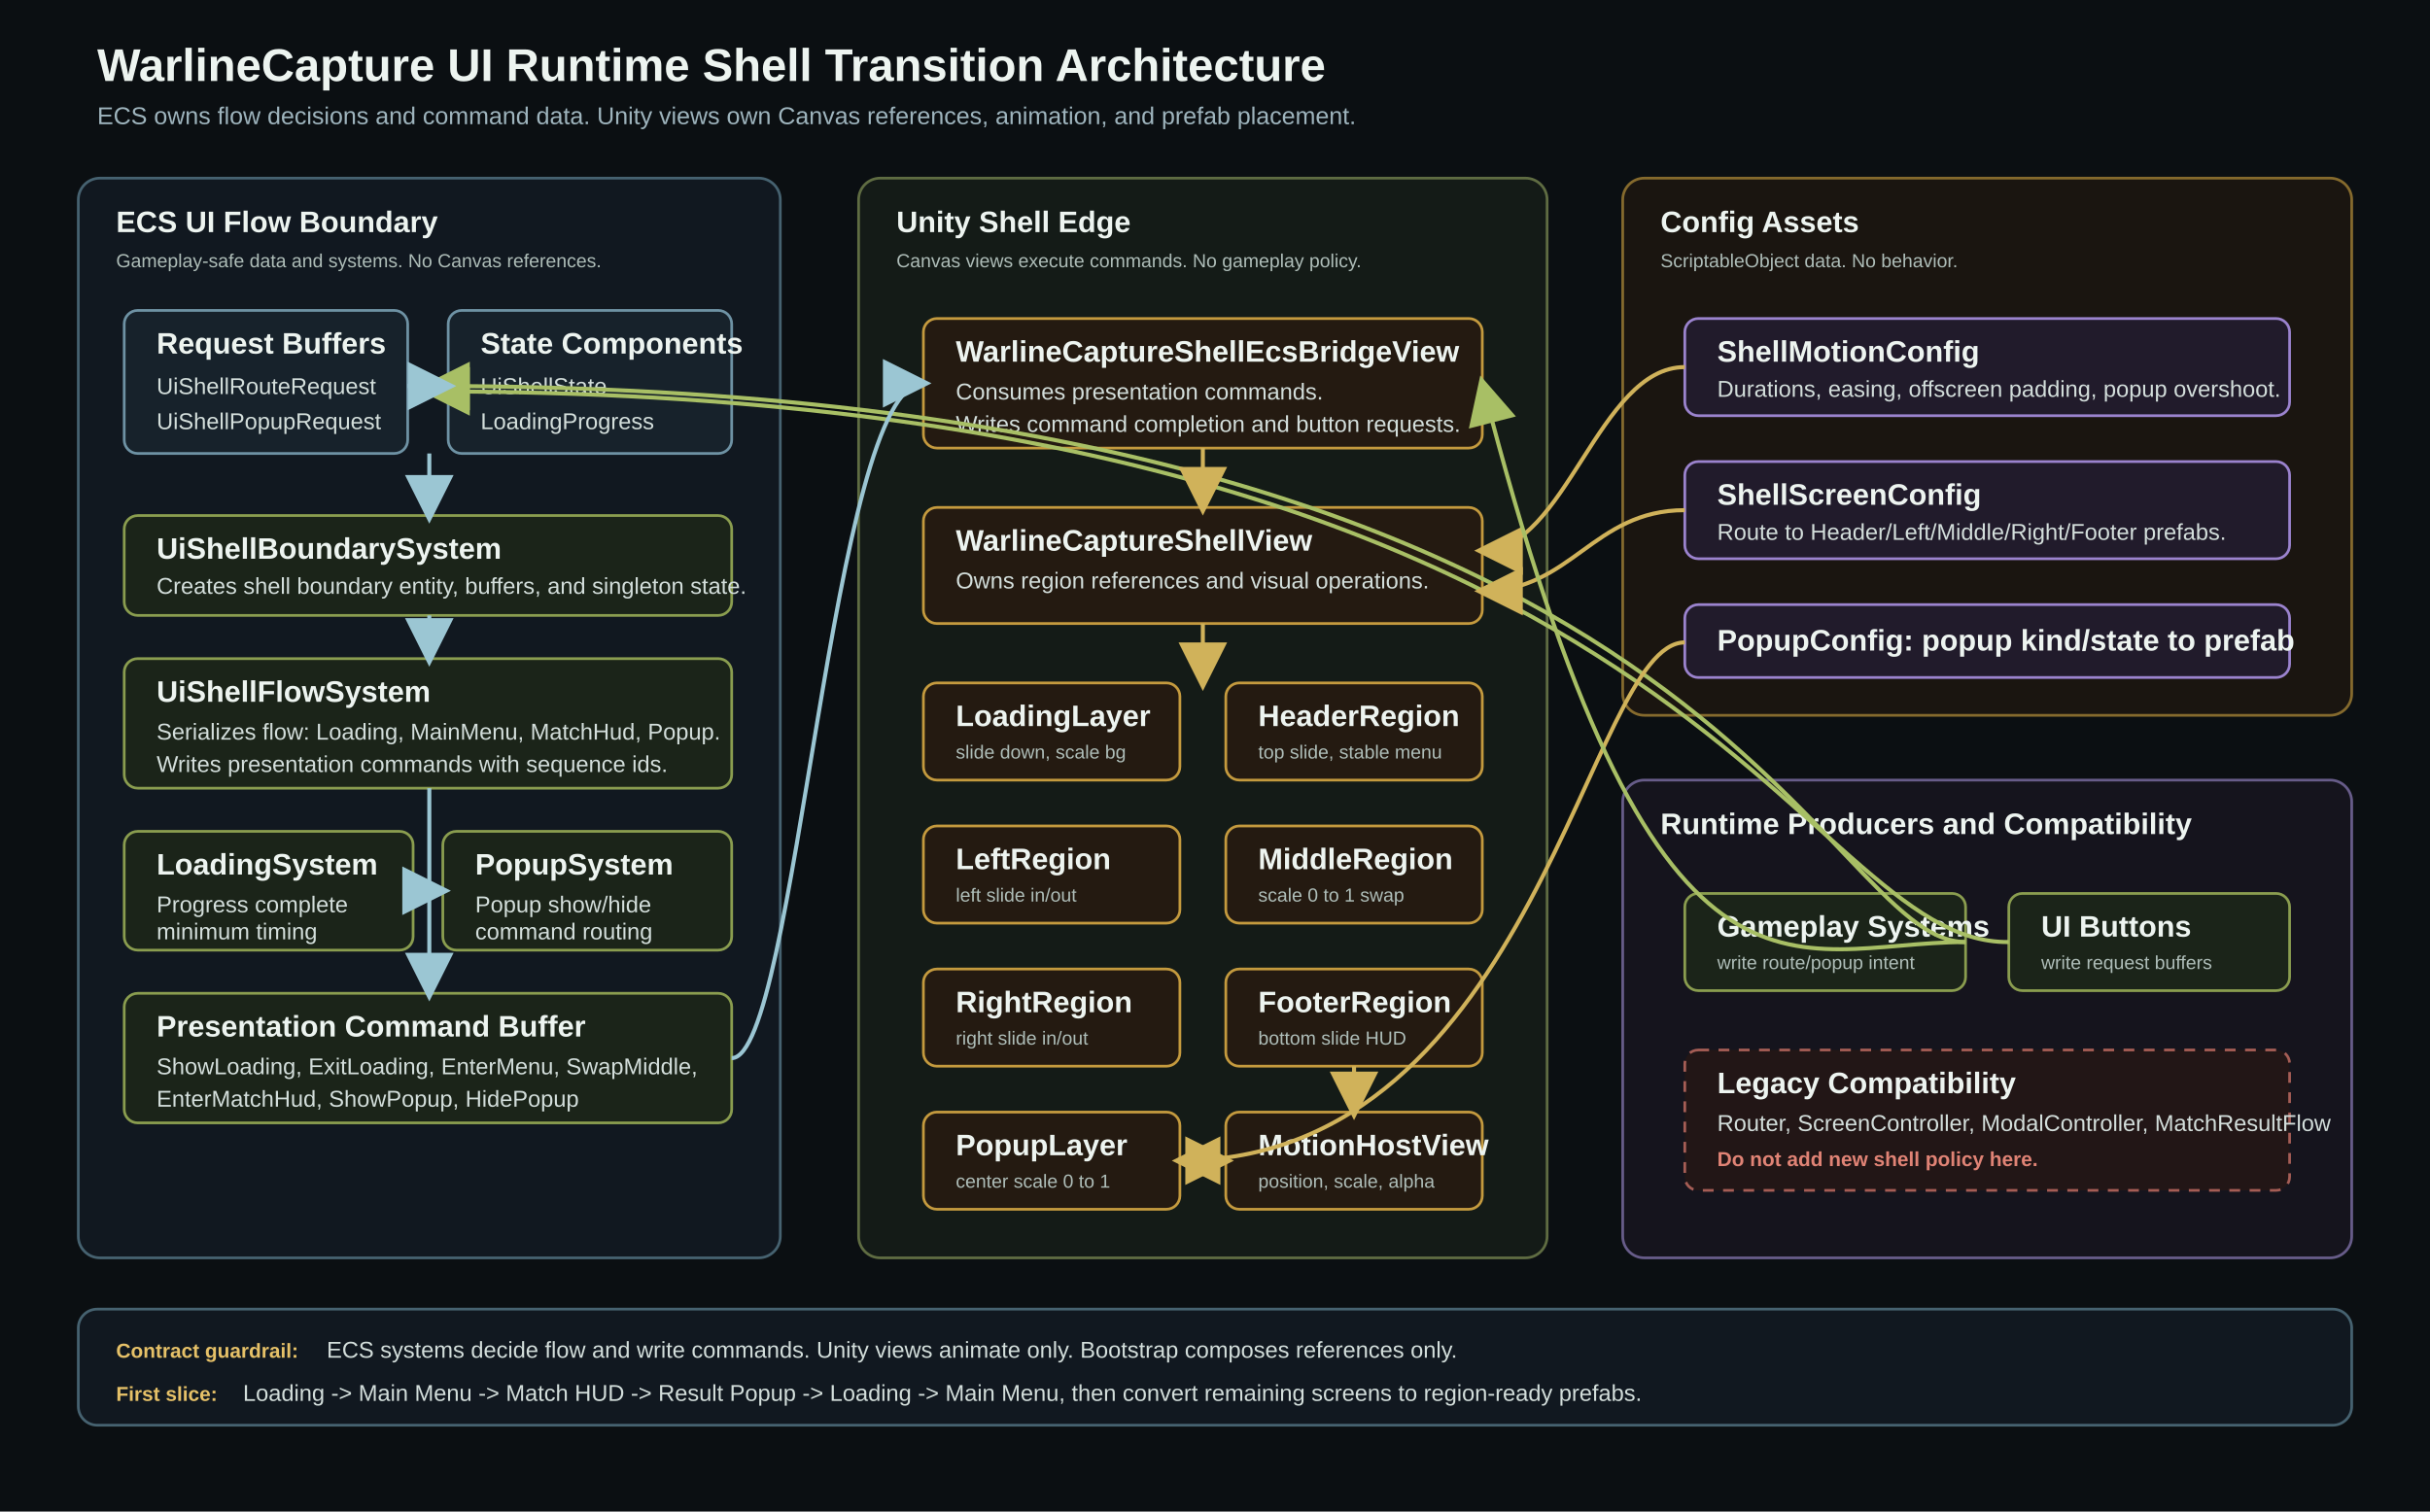
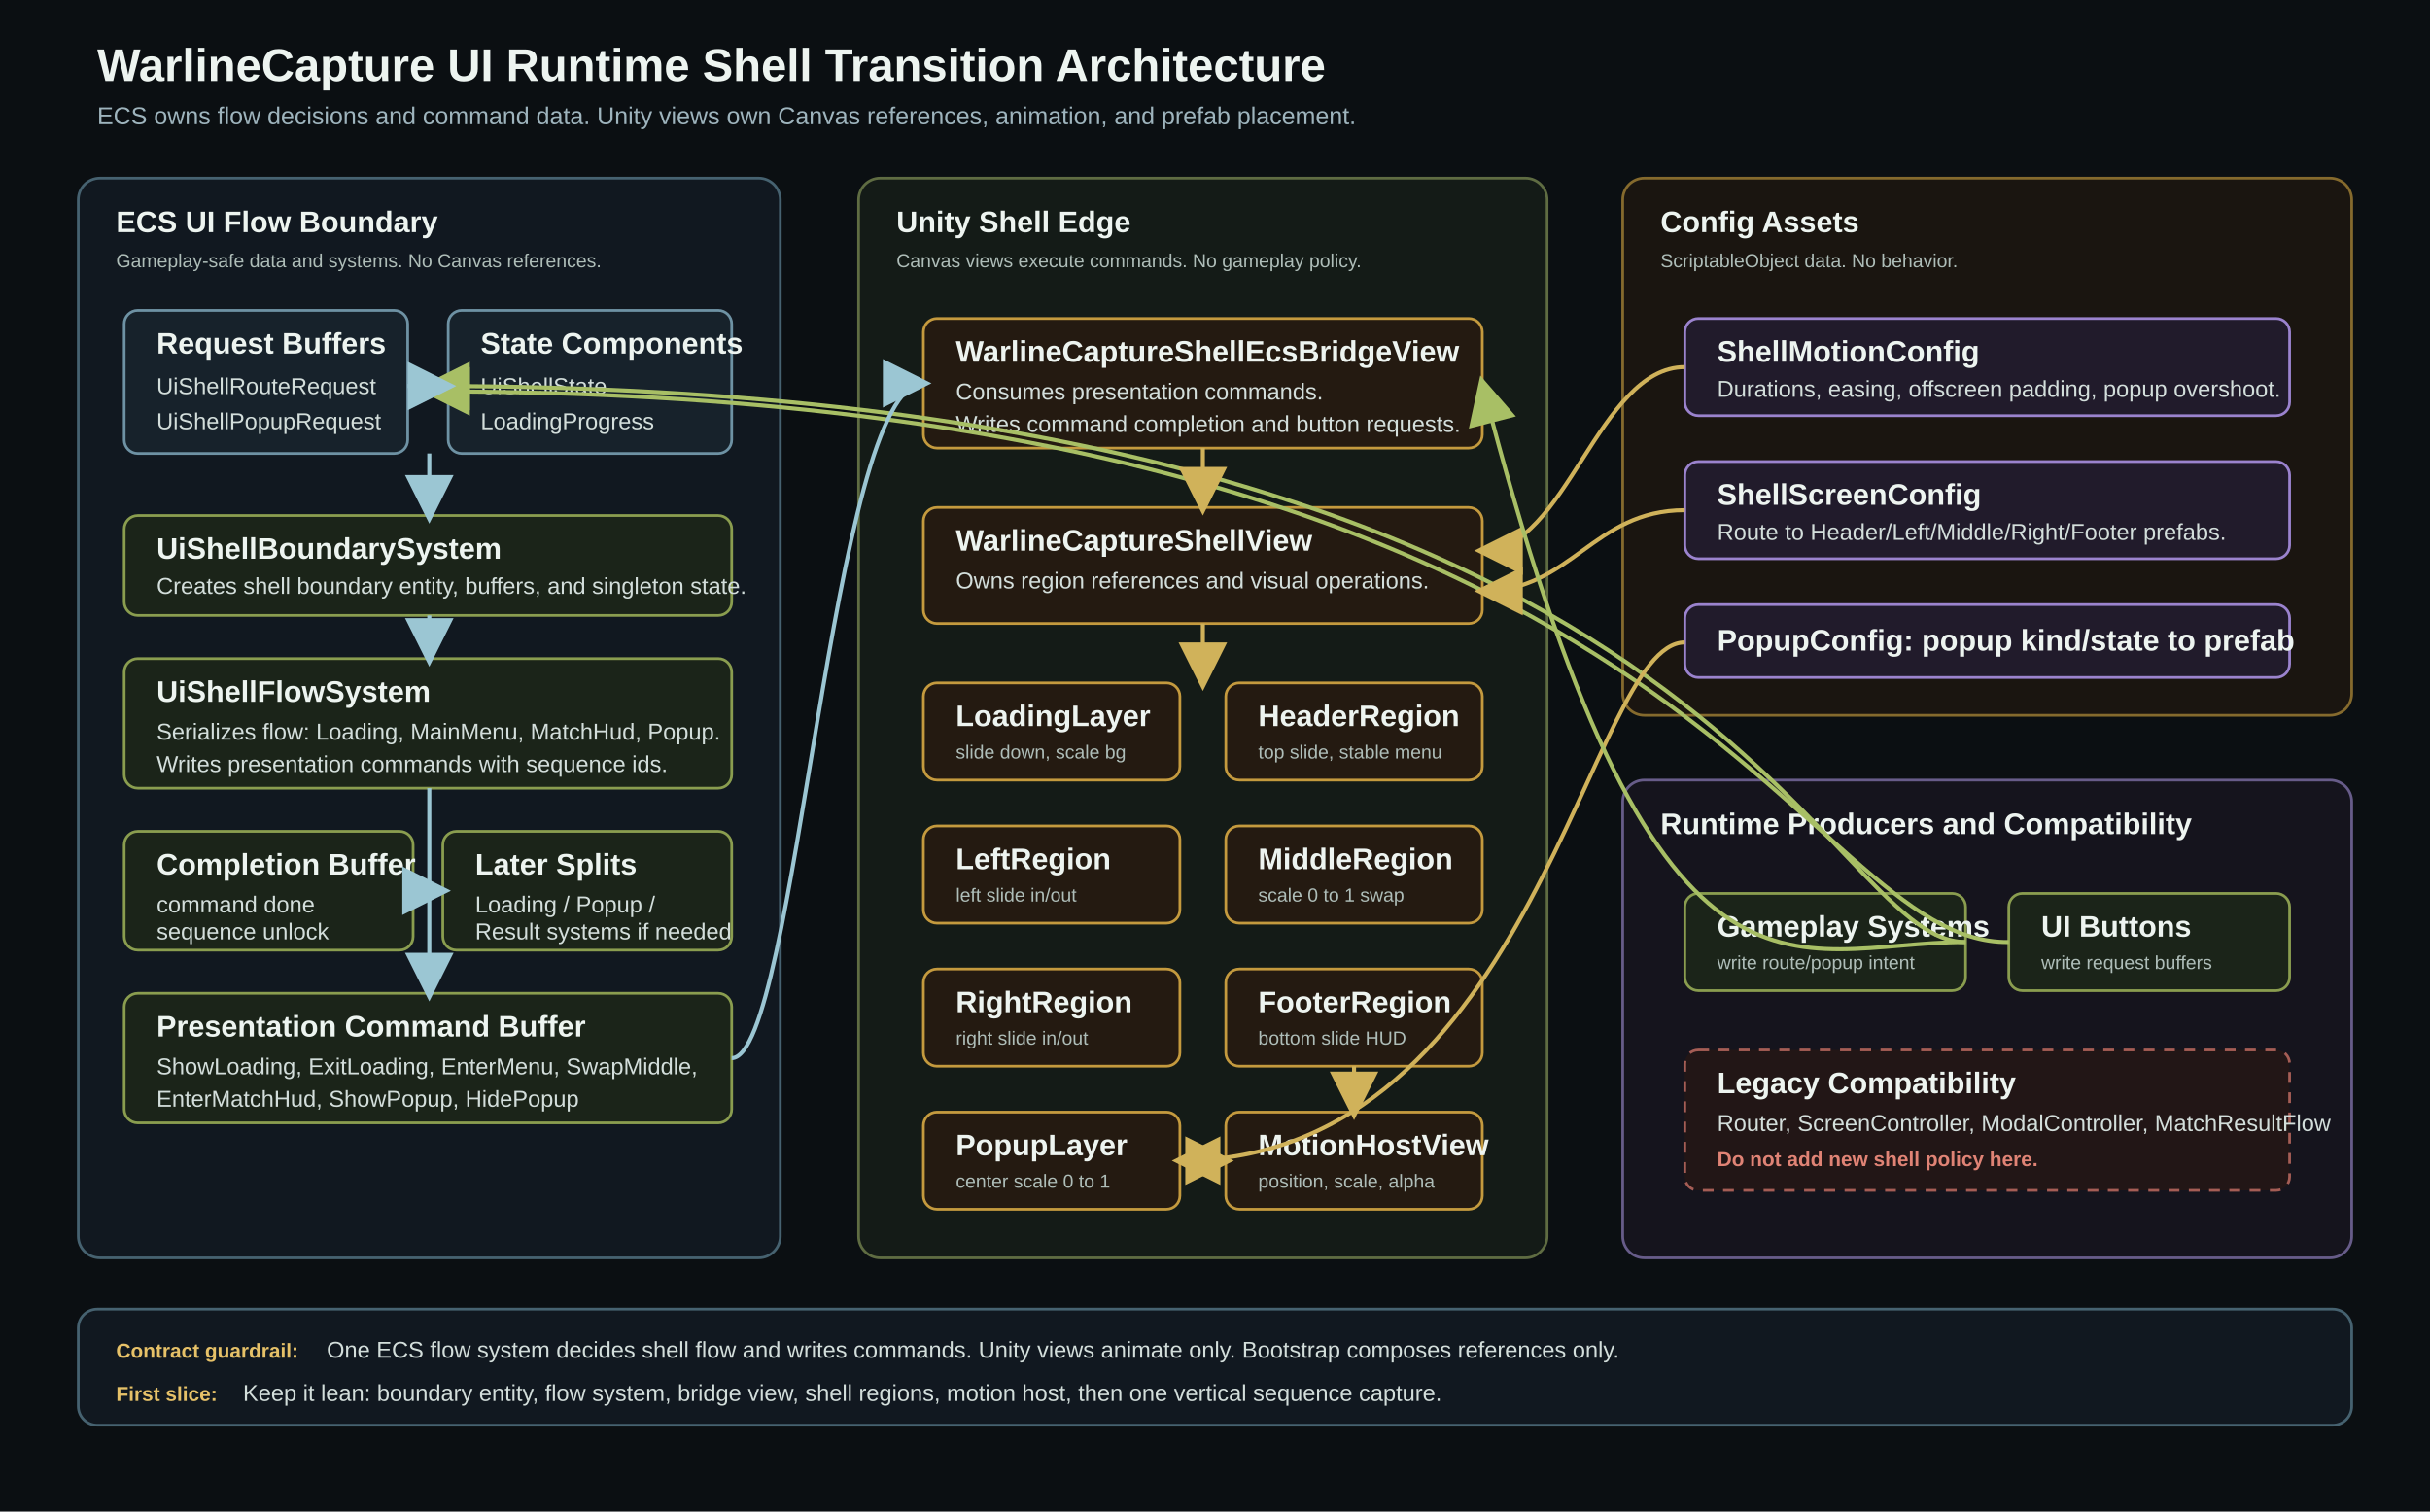
<svg xmlns="http://www.w3.org/2000/svg" width="1800" height="1120" viewBox="0 0 1800 1120" role="img" aria-labelledby="title desc">
  <defs>
    <style>
      .bg { fill: #0b0f12; }
      .panel { fill: #111820; stroke: #466270; stroke-width: 2; }
      .panel2 { fill: #141b17; stroke: #5f6c42; stroke-width: 2; }
      .panel3 { fill: #1a1510; stroke: #856a2d; stroke-width: 2; }
      .panel4 { fill: #15141d; stroke: #675c89; stroke-width: 2; }
      .box { fill: #17222b; stroke: #6e92a4; stroke-width: 2; rx: 10; }
      .box2 { fill: #1b2419; stroke: #8a9d4f; stroke-width: 2; rx: 10; }
      .box3 { fill: #241a11; stroke: #c49a3e; stroke-width: 2; rx: 10; }
      .box4 { fill: #211b2b; stroke: #9b83ce; stroke-width: 2; rx: 10; }
      .legacy { fill: #221616; stroke: #a55d55; stroke-width: 2; stroke-dasharray: 8 7; rx: 10; }
      .title { fill: #edf4f0; font-family: Arial, Helvetica, sans-serif; font-size: 34px; font-weight: 700; }
      .subtitle { fill: #9eb4bd; font-family: Arial, Helvetica, sans-serif; font-size: 18px; }
      .h { fill: #edf4f0; font-family: Arial, Helvetica, sans-serif; font-size: 22px; font-weight: 700; }
      .t { fill: #d3dedb; font-family: Arial, Helvetica, sans-serif; font-size: 17px; }
      .small { fill: #aebdb8; font-family: Arial, Helvetica, sans-serif; font-size: 14px; }
      .note { fill: #e6c168; font-family: Arial, Helvetica, sans-serif; font-size: 15px; font-weight: 700; }
      .bad { fill: #e08375; font-family: Arial, Helvetica, sans-serif; font-size: 15px; font-weight: 700; }
      .arrow { stroke: #9bc6d3; stroke-width: 3; fill: none; marker-end: url(#arrowHead); }
      .arrow2 { stroke: #d0b25a; stroke-width: 3; fill: none; marker-end: url(#arrowHeadGold); }
      .arrow3 { stroke: #a8bf65; stroke-width: 3; fill: none; marker-end: url(#arrowHeadGreen); }
      .dash { stroke-dasharray: 8 7; }
    </style>
    <marker id="arrowHead" markerWidth="12" markerHeight="12" refX="10" refY="6" orient="auto">
      <path d="M 0 0 L 12 6 L 0 12 z" fill="#9bc6d3" />
    </marker>
    <marker id="arrowHeadGold" markerWidth="12" markerHeight="12" refX="10" refY="6" orient="auto">
      <path d="M 0 0 L 12 6 L 0 12 z" fill="#d0b25a" />
    </marker>
    <marker id="arrowHeadGreen" markerWidth="12" markerHeight="12" refX="10" refY="6" orient="auto">
      <path d="M 0 0 L 12 6 L 0 12 z" fill="#a8bf65" />
    </marker>
  </defs>
  <rect class="bg" x="0" y="0" width="1800" height="1120" />
  <text class="title" x="72" y="60">WarlineCapture UI Runtime Shell Transition Architecture</text>
  <text class="subtitle" x="72" y="92">ECS owns flow decisions and command data. Unity views own Canvas references, animation, and prefab placement.</text>
  <rect class="panel" x="58" y="132" width="520" height="800" rx="16" />
  <text class="h" x="86" y="172">ECS UI Flow Boundary</text>
  <text class="small" x="86" y="198">Gameplay-safe data and systems. No Canvas references.</text>
  <rect class="box" x="92" y="230" width="210" height="106" />
  <text class="h" x="116" y="262">Request Buffers</text>
  <text class="t" x="116" y="292">UiShellRouteRequest</text>
  <text class="t" x="116" y="318">UiShellPopupRequest</text>
  <rect class="box" x="332" y="230" width="210" height="106" />
  <text class="h" x="356" y="262">State Components</text>
  <text class="t" x="356" y="292">UiShellState</text>
  <text class="t" x="356" y="318">LoadingProgress</text>
  <rect class="box2" x="92" y="382" width="450" height="74" />
  <text class="h" x="116" y="414">UiShellBoundarySystem</text>
  <text class="t" x="116" y="440">Creates shell boundary entity, buffers, and singleton state.</text>
  <rect class="box2" x="92" y="488" width="450" height="96" />
  <text class="h" x="116" y="520">UiShellFlowSystem</text>
  <text class="t" x="116" y="548">Serializes flow: Loading, MainMenu, MatchHud, Popup.</text>
  <text class="t" x="116" y="572">Writes presentation commands with sequence ids.</text>
  <rect class="box2" x="92" y="616" width="214" height="88" />
-   <text class="h" x="116" y="648">LoadingSystem</text>
-   <text class="t" x="116" y="676">Progress complete</text>
-   <text class="t" x="116" y="696">minimum timing</text>
+   <text class="h" x="116" y="648">Completion Buffer</text>
+   <text class="t" x="116" y="676">command done</text>
+   <text class="t" x="116" y="696">sequence unlock</text>
  <rect class="box2" x="328" y="616" width="214" height="88" />
-   <text class="h" x="352" y="648">PopupSystem</text>
-   <text class="t" x="352" y="676">Popup show/hide</text>
-   <text class="t" x="352" y="696">command routing</text>
+   <text class="h" x="352" y="648">Later Splits</text>
+   <text class="t" x="352" y="676">Loading / Popup /</text>
+   <text class="t" x="352" y="696">Result systems if needed</text>
  <rect class="box2" x="92" y="736" width="450" height="96" />
  <text class="h" x="116" y="768">Presentation Command Buffer</text>
  <text class="t" x="116" y="796">ShowLoading, ExitLoading, EnterMenu, SwapMiddle,</text>
  <text class="t" x="116" y="820">EnterMatchHud, ShowPopup, HidePopup</text>
  <rect class="panel2" x="636" y="132" width="510" height="800" rx="16" />
  <text class="h" x="664" y="172">Unity Shell Edge</text>
  <text class="small" x="664" y="198">Canvas views execute commands. No gameplay policy.</text>
  <rect class="box3" x="684" y="236" width="414" height="96" />
  <text class="h" x="708" y="268">WarlineCaptureShellEcsBridgeView</text>
  <text class="t" x="708" y="296">Consumes presentation commands.</text>
  <text class="t" x="708" y="320">Writes command completion and button requests.</text>
  <rect class="box3" x="684" y="376" width="414" height="86" />
  <text class="h" x="708" y="408">WarlineCaptureShellView</text>
  <text class="t" x="708" y="436">Owns region references and visual operations.</text>
  <rect class="box3" x="684" y="506" width="190" height="72" />
  <text class="h" x="708" y="538">LoadingLayer</text>
  <text class="small" x="708" y="562">slide down, scale bg</text>
  <rect class="box3" x="908" y="506" width="190" height="72" />
  <text class="h" x="932" y="538">HeaderRegion</text>
  <text class="small" x="932" y="562">top slide, stable menu</text>
  <rect class="box3" x="684" y="612" width="190" height="72" />
  <text class="h" x="708" y="644">LeftRegion</text>
  <text class="small" x="708" y="668">left slide in/out</text>
  <rect class="box3" x="908" y="612" width="190" height="72" />
  <text class="h" x="932" y="644">MiddleRegion</text>
  <text class="small" x="932" y="668">scale 0 to 1 swap</text>
  <rect class="box3" x="684" y="718" width="190" height="72" />
  <text class="h" x="708" y="750">RightRegion</text>
  <text class="small" x="708" y="774">right slide in/out</text>
  <rect class="box3" x="908" y="718" width="190" height="72" />
  <text class="h" x="932" y="750">FooterRegion</text>
  <text class="small" x="932" y="774">bottom slide HUD</text>
  <rect class="box3" x="684" y="824" width="190" height="72" />
  <text class="h" x="708" y="856">PopupLayer</text>
  <text class="small" x="708" y="880">center scale 0 to 1</text>
  <rect class="box3" x="908" y="824" width="190" height="72" />
  <text class="h" x="932" y="856">MotionHostView</text>
  <text class="small" x="932" y="880">position, scale, alpha</text>
  <rect class="panel3" x="1202" y="132" width="540" height="398" rx="16" />
  <text class="h" x="1230" y="172">Config Assets</text>
  <text class="small" x="1230" y="198">ScriptableObject data. No behavior.</text>
  <rect class="box4" x="1248" y="236" width="448" height="72" />
  <text class="h" x="1272" y="268">ShellMotionConfig</text>
  <text class="t" x="1272" y="294">Durations, easing, offscreen padding, popup overshoot.</text>
  <rect class="box4" x="1248" y="342" width="448" height="72" />
  <text class="h" x="1272" y="374">ShellScreenConfig</text>
  <text class="t" x="1272" y="400">Route to Header/Left/Middle/Right/Footer prefabs.</text>
  <rect class="box4" x="1248" y="448" width="448" height="54" />
  <text class="h" x="1272" y="482">PopupConfig: popup kind/state to prefab</text>
  <rect class="panel4" x="1202" y="578" width="540" height="354" rx="16" />
  <text class="h" x="1230" y="618">Runtime Producers and Compatibility</text>
  <rect class="box2" x="1248" y="662" width="208" height="72" />
  <text class="h" x="1272" y="694">Gameplay Systems</text>
  <text class="small" x="1272" y="718">write route/popup intent</text>
  <rect class="box2" x="1488" y="662" width="208" height="72" />
  <text class="h" x="1512" y="694">UI Buttons</text>
  <text class="small" x="1512" y="718">write request buffers</text>
  <rect class="legacy" x="1248" y="778" width="448" height="104" />
  <text class="h" x="1272" y="810">Legacy Compatibility</text>
  <text class="t" x="1272" y="838">Router, ScreenController, ModalController, MatchResultFlow</text>
  <text class="bad" x="1272" y="864">Do not add new shell policy here.</text>
  <path class="arrow3" d="M 1456 698 C 1346 698 1280 286 318 286" />
  <path class="arrow3" d="M 1488 698 C 1330 700 1260 290 318 290" />
  <path class="arrow" d="M 302 286 L 332 286" />
  <path class="arrow" d="M 318 336 L 318 382" />
  <path class="arrow" d="M 318 456 L 318 488" />
  <path class="arrow" d="M 306 660 L 328 660" />
  <path class="arrow" d="M 318 584 L 318 736" />
  <path class="arrow" d="M 542 784 C 590 784 616 284 684 284" />
  <path class="arrow2" d="M 891 332 L 891 376" />
  <path class="arrow2" d="M 891 462 L 891 506" />
  <path class="arrow2" d="M 1003 790 L 1003 824" />
  <path class="arrow2" d="M 874 860 L 908 860" />
  <path class="arrow2" d="M 1248 272 C 1184 272 1160 408 1098 408" />
  <path class="arrow2" d="M 1248 378 C 1180 378 1164 438 1098 438" />
  <path class="arrow2" d="M 1248 476 C 1176 476 1138 860 874 860" />
  <path class="arrow3" d="M 1456 698 C 1326 698 1226 782 1098 284" />
  <rect class="panel" x="58" y="970" width="1684" height="86" rx="14" />
  <text class="note" x="86" y="1006">Contract guardrail:</text>
-   <text class="t" x="242" y="1006">ECS systems decide flow and write commands. Unity views animate only. Bootstrap composes references only.</text>
+   <text class="t" x="242" y="1006">One ECS flow system decides shell flow and writes commands. Unity views animate only. Bootstrap composes references only.</text>
  <text class="note" x="86" y="1038">First slice:</text>
-   <text class="t" x="180" y="1038">Loading -&gt; Main Menu -&gt; Match HUD -&gt; Result Popup -&gt; Loading -&gt; Main Menu, then convert remaining screens to region-ready prefabs.</text>
+   <text class="t" x="180" y="1038">Keep it lean: boundary entity, flow system, bridge view, shell regions, motion host, then one vertical sequence capture.</text>
</svg>
